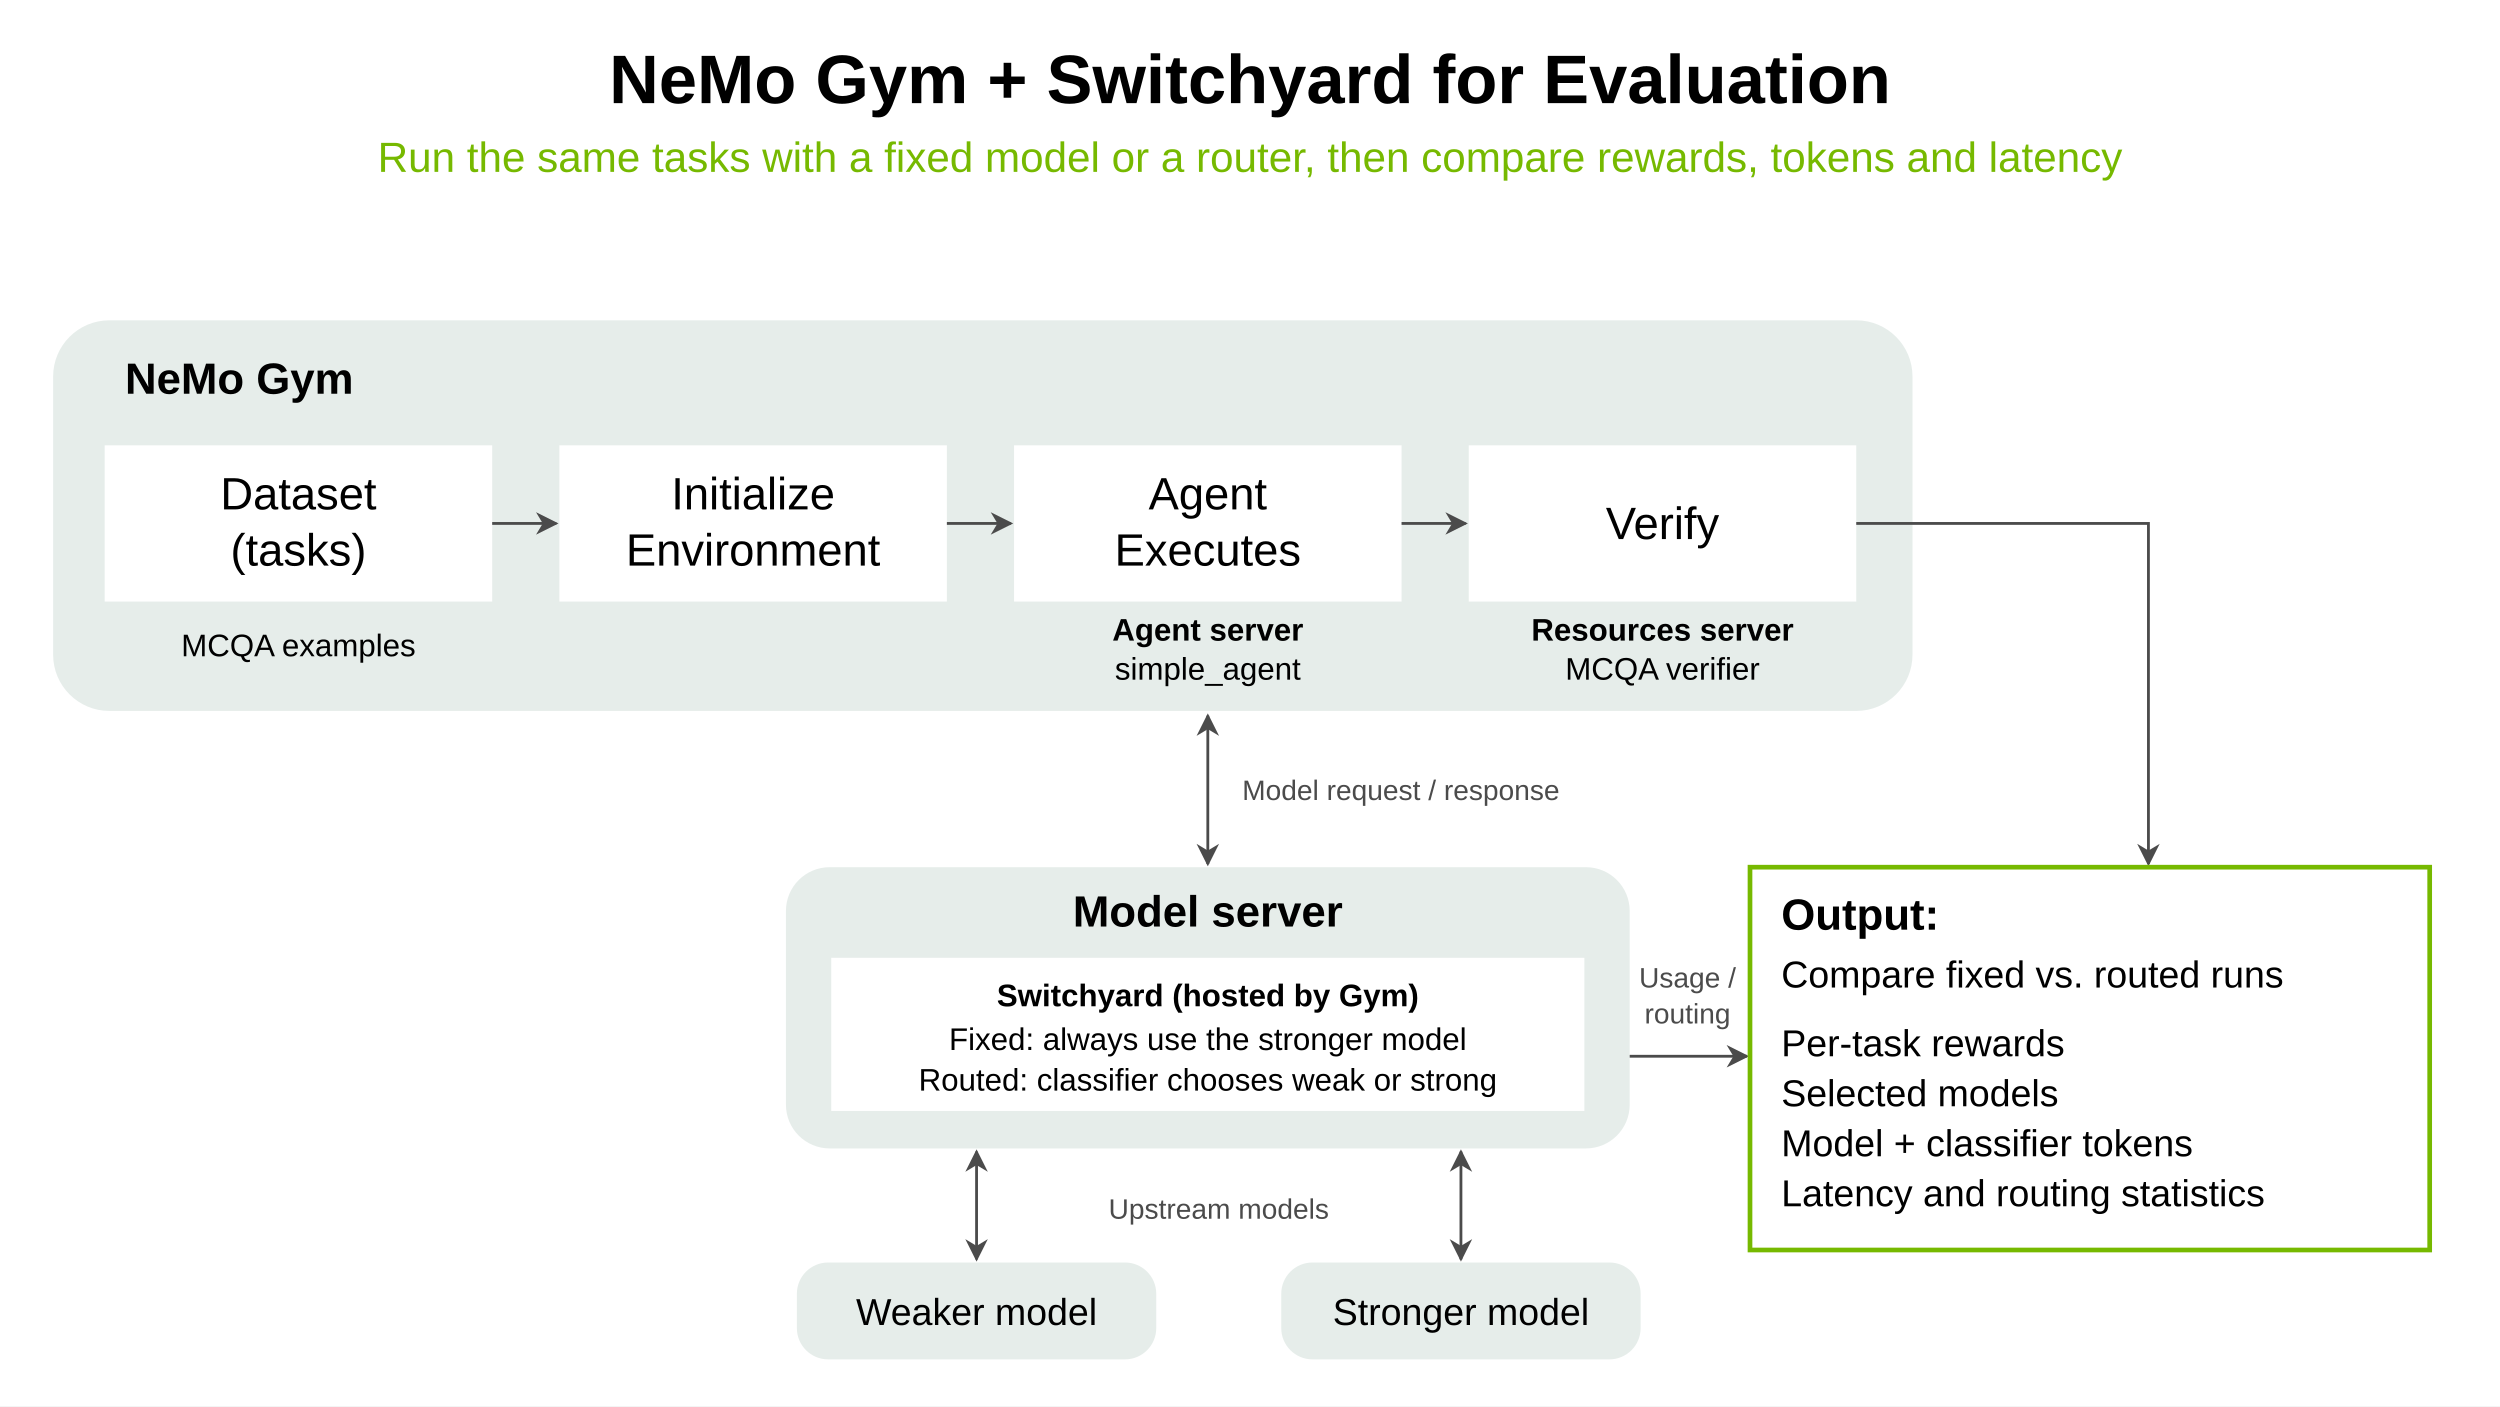
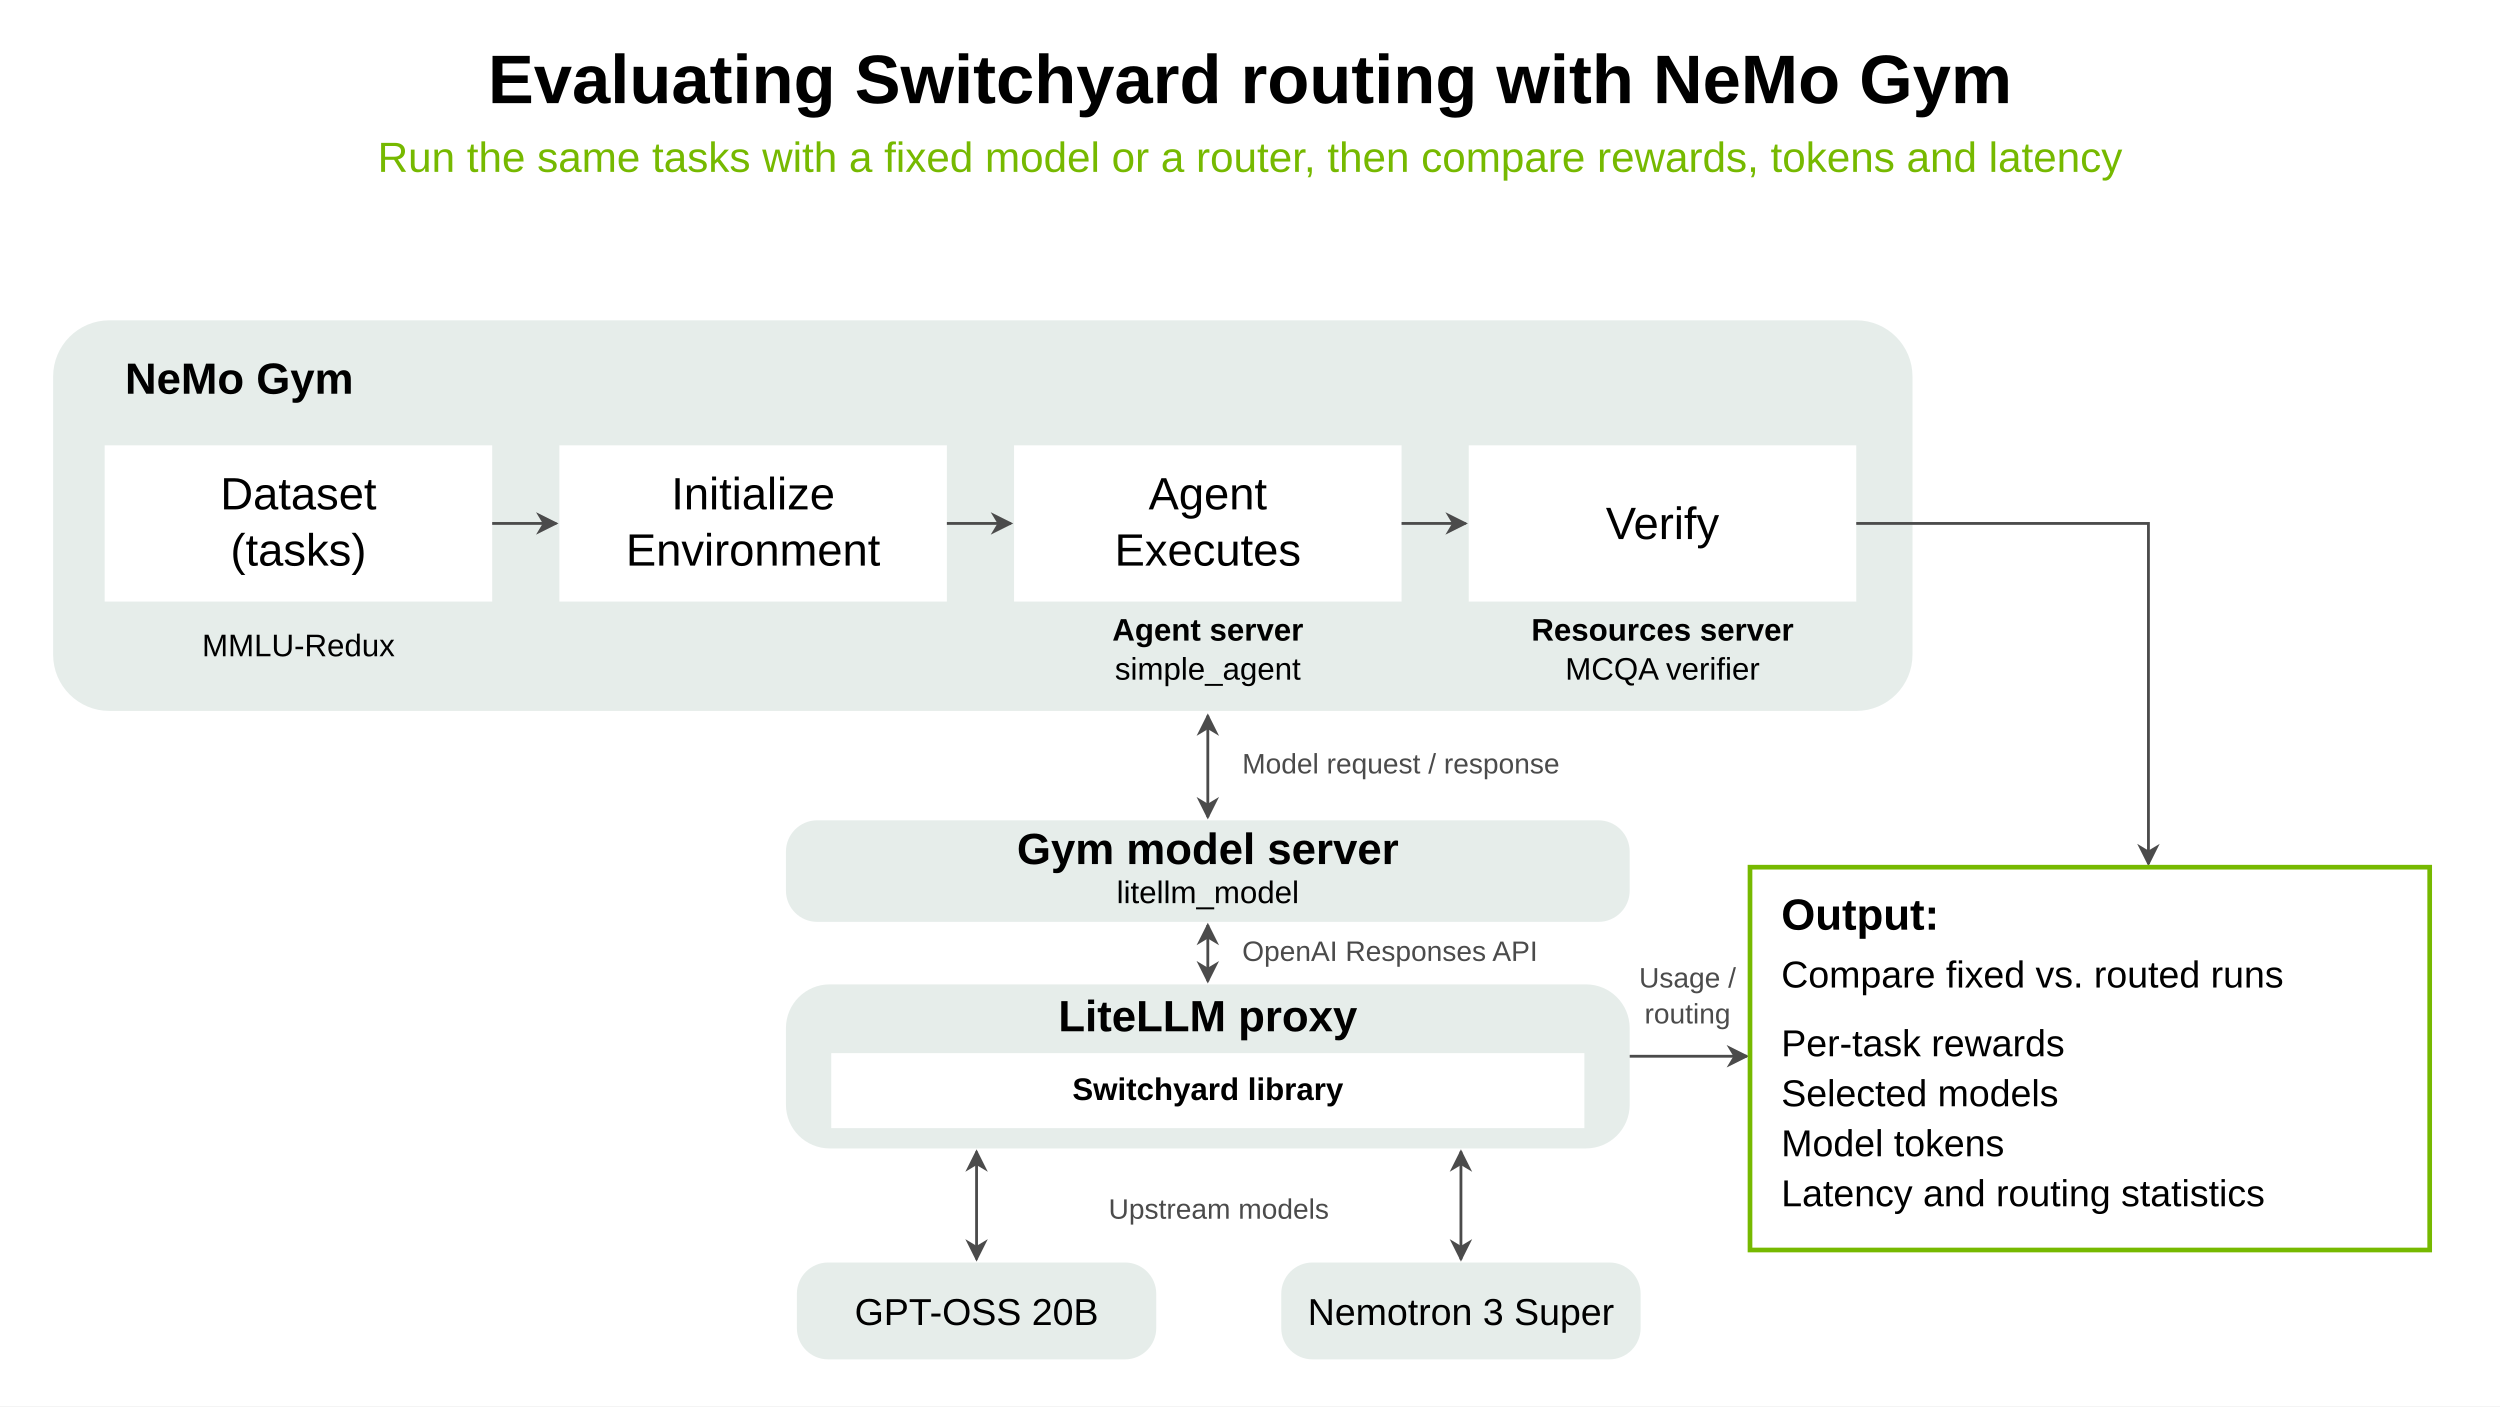
<svg xmlns="http://www.w3.org/2000/svg" width="1600" height="900" viewBox="0 0 1600 900" role="img" aria-labelledby="title description">
  <defs>
    <marker id="arrow" viewBox="0 0 10 10" refX="9" refY="5" markerWidth="8" markerHeight="8" orient="auto-start-reverse">
      <path d="M 0 0 L 10 5 L 0 10 L 3 5 Z" fill="#4B4B4B" />
    </marker>
    <style>
      text { font-family: 'NVIDIA Sans', Arial, Helvetica, sans-serif; fill: #000; }
      .title { font-size: 44px; font-weight: 700; }
      .subtitle { font-size: 27px; fill: #76B900; }
      .heading { font-size: 28px; font-weight: 700; }
      .step { font-size: 29px; }
      .server { font-size: 20px; font-weight: 700; }
      .detail { font-size: 20px; }
      .body { font-size: 24px; }
      .caption { font-size: 18px; fill: #4B4B4B; }
      .flow { fill: none; stroke: #4B4B4B; stroke-width: 1.8; marker-end: url(#arrow); }
      .exchange { fill: none; stroke: #4B4B4B; stroke-width: 1.8; marker-start: url(#arrow); marker-end: url(#arrow); }
    </style>
  </defs>
  <rect width="1600" height="900" fill="#fff" />
-   <text x="800" y="66" text-anchor="middle" class="title">NeMo Gym + Switchyard for Evaluation</text>
+   <text x="800" y="66" text-anchor="middle" class="title">Evaluating Switchyard routing with NeMo Gym</text>
  <text x="800" y="110" text-anchor="middle" class="subtitle">Run the same tasks with a fixed model or a router, then compare rewards, tokens and latency</text>
  <rect x="34" y="205" width="1190" height="250" rx="36" fill="#E6EDEA" />
  <text x="80" y="252" class="heading">NeMo Gym</text>
  <rect x="67" y="285" width="248" height="100" fill="#fff" />
  <text x="191" y="326" text-anchor="middle" class="step">Dataset</text>
  <text x="191" y="362" text-anchor="middle" class="step">(tasks)</text>
-   <text x="191" y="420" text-anchor="middle" class="detail">MCQA examples</text>
+   <text x="191" y="420" text-anchor="middle" class="detail">MMLU-Redux</text>
  <rect x="358" y="285" width="248" height="100" fill="#fff" />
  <text x="482" y="326" text-anchor="middle" class="step">Initialize</text>
  <text x="482" y="362" text-anchor="middle" class="step">Environment</text>
  <rect x="649" y="285" width="248" height="100" fill="#fff" />
  <text x="773" y="326" text-anchor="middle" class="step">Agent</text>
  <text x="773" y="362" text-anchor="middle" class="step">Executes</text>
  <text x="773" y="410" text-anchor="middle" class="server">Agent server</text>
  <text x="773" y="435" text-anchor="middle" class="detail">simple_agent</text>
  <rect x="940" y="285" width="248" height="100" fill="#fff" />
  <text x="1064" y="345" text-anchor="middle" class="step">Verify</text>
  <text x="1064" y="410" text-anchor="middle" class="server">Resources server</text>
  <text x="1064" y="435" text-anchor="middle" class="detail">MCQA verifier</text>
  <path d="M 315 335 H 356" class="flow" />
  <path d="M 606 335 H 647" class="flow" />
  <path d="M 897 335 H 938" class="flow" />
  <path d="M 1188 335 H 1375 V 553" class="flow" />
-   <path d="M 773 458 V 553" class="exchange" />
-   <text x="795" y="512" class="caption">Model request / response</text>
-   <rect x="503" y="555" width="540" height="180" rx="28" fill="#E6EDEA" />
-   <text x="773" y="593" text-anchor="middle" class="heading">Model server</text>
-   <rect x="532" y="613" width="482" height="98" fill="#fff" />
-   <text x="773" y="644" text-anchor="middle" class="server">Switchyard (hosted by Gym)</text>
-   <text x="773" y="672" text-anchor="middle" class="detail">Fixed: always use the stronger model</text>
-   <text x="773" y="698" text-anchor="middle" class="detail">Routed: classifier chooses weak or strong</text>
+   <path d="M 773 458 V 523" class="exchange" />
+   <text x="795" y="495" class="caption">Model request / response</text>
+   <rect x="503" y="525" width="540" height="65" rx="20" fill="#E6EDEA" />
+   <text x="773" y="553" text-anchor="middle" class="heading">Gym model server</text>
+   <text x="773" y="578" text-anchor="middle" class="detail">litellm_model</text>
+   <path d="M 773 592 V 628" class="exchange" />
+   <text x="795" y="615" class="caption">OpenAI Responses API</text>
+   <rect x="503" y="630" width="540" height="105" rx="28" fill="#E6EDEA" />
+   <text x="773" y="660" text-anchor="middle" class="heading">LiteLLM proxy</text>
+   <rect x="532" y="674" width="482" height="48" fill="#fff" />
+   <text x="773" y="704" text-anchor="middle" class="server">Switchyard library</text>
  <path d="M 625 737 V 806" class="exchange" />
  <path d="M 935 737 V 806" class="exchange" />
  <text x="780" y="780" text-anchor="middle" class="caption">Upstream models</text>
  <rect x="510" y="808" width="230" height="62" rx="20" fill="#E6EDEA" />
-   <text x="625" y="848" text-anchor="middle" class="body">Weaker model</text>
+   <text x="625" y="848" text-anchor="middle" class="body">GPT-OSS 20B</text>
  <rect x="820" y="808" width="230" height="62" rx="20" fill="#E6EDEA" />
-   <text x="935" y="848" text-anchor="middle" class="body">Stronger model</text>
+   <text x="935" y="848" text-anchor="middle" class="body">Nemotron 3 Super</text>
  <path d="M 1043 676 H 1118" class="flow" />
  <text x="1080" y="632" text-anchor="middle" class="caption">Usage /</text>
  <text x="1080" y="655" text-anchor="middle" class="caption">routing</text>
  <rect x="1120" y="555" width="435" height="245" fill="#fff" stroke="#76B900" stroke-width="3" />
  <text x="1140" y="595" class="heading">Output:</text>
  <text x="1140" y="632" class="body">Compare fixed vs. routed runs</text>
  <text x="1140" y="676" class="body">Per-task rewards</text>
  <text x="1140" y="708" class="body">Selected models</text>
-   <text x="1140" y="740" class="body">Model + classifier tokens</text>
+   <text x="1140" y="740" class="body">Model tokens</text>
  <text x="1140" y="772" class="body">Latency and routing statistics</text>
</svg>
